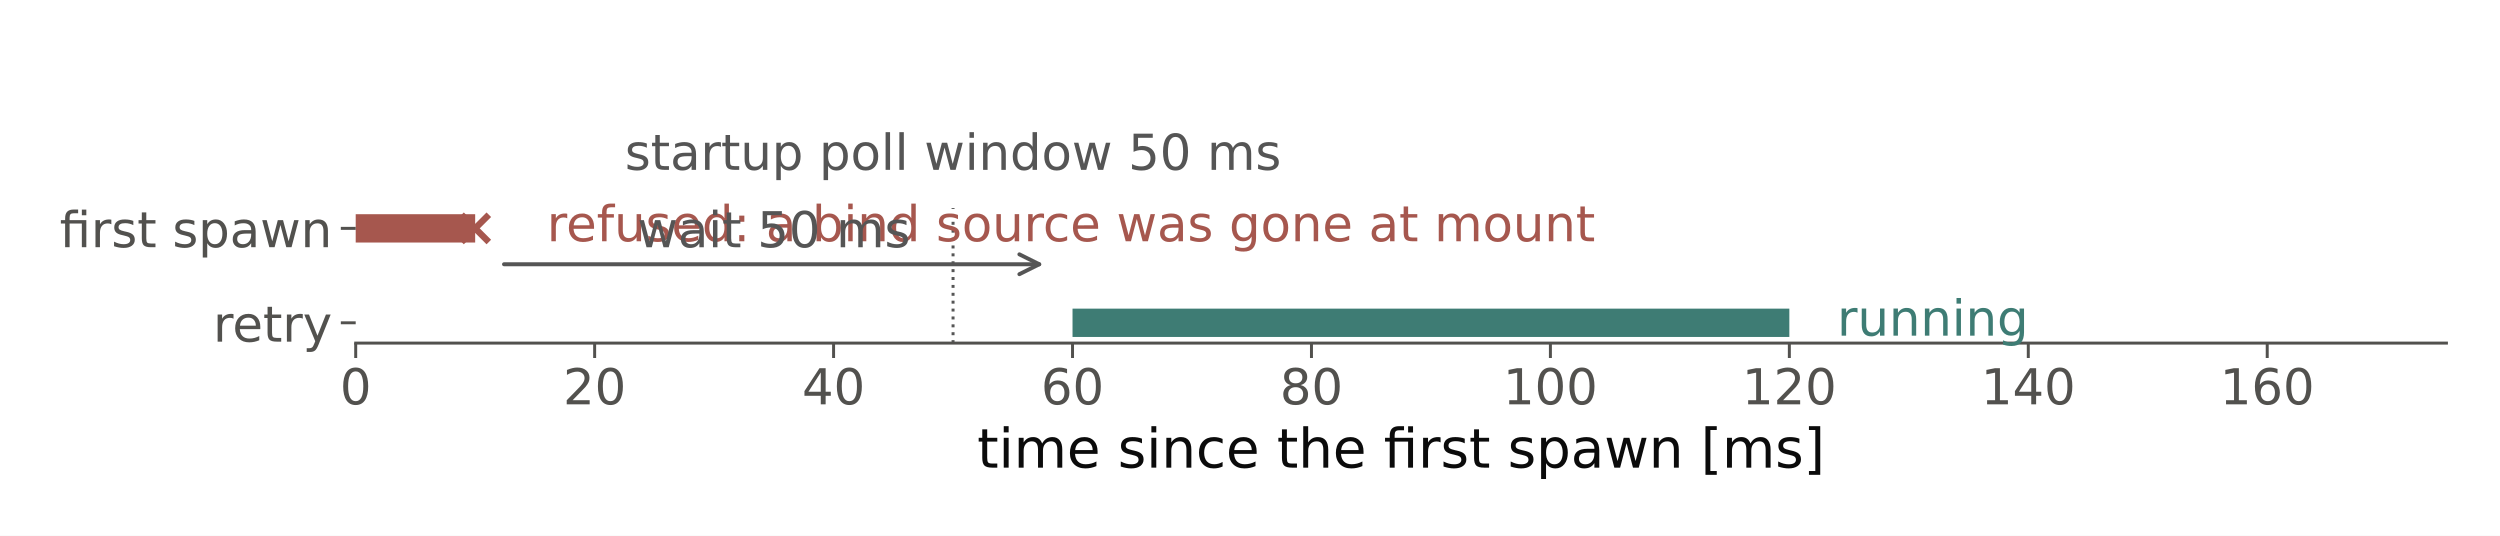
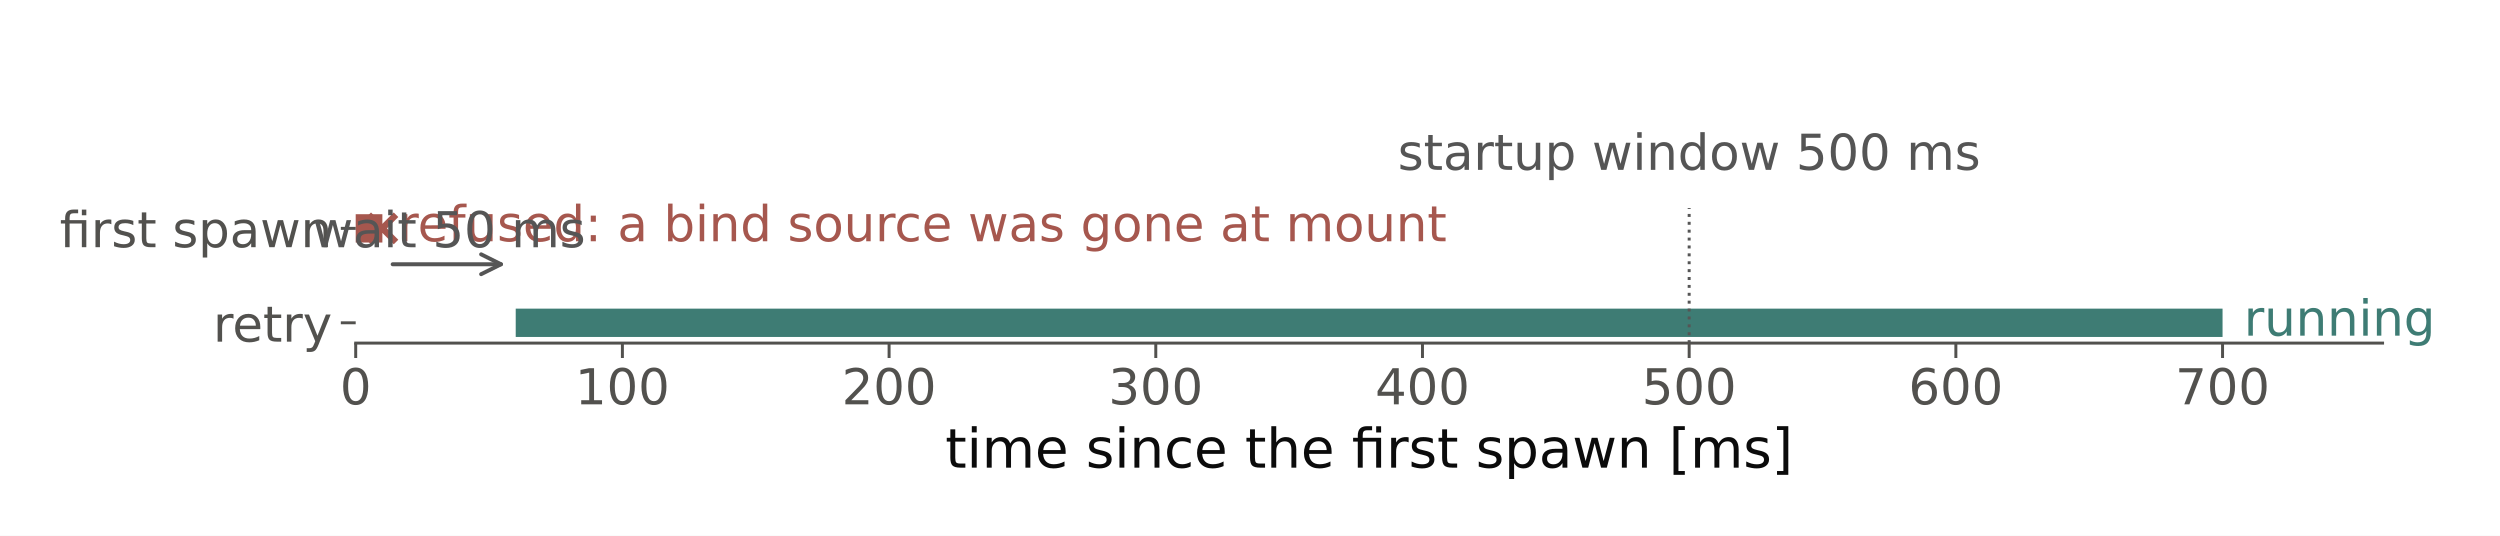
<svg xmlns="http://www.w3.org/2000/svg" xmlns:xlink="http://www.w3.org/1999/xlink" width="1008pt" height="216pt" viewBox="0 0 1008 216" version="1.1">
  <defs>
    <style type="text/css">*{stroke-linejoin: round; stroke-linecap: butt}</style>
  </defs>
  <g id="figure_1">
    <g id="patch_1">
      <path d="M 0 216  L 1008 216  L 1008 0  L 0 0  z " style="fill: #ffffff" />
    </g>
    <g id="axes_1">
      <g id="patch_2">
-         <path d="M 143.42 138.335  L 986.4 138.335  L 986.4 83.9  L 143.42 83.9  z " style="fill: #ffffff" />
+         <path d="M 143.42 138.335  L 960.651 138.335  L 960.651 83.9  L 143.42 83.9  z " style="fill: #ffffff" />
      </g>
      <g id="patch_3">
-         <path d="M 143.42 97.794  L 191.59 97.794  L 191.59 86.374  L 143.42 86.374  z " clip-path="url(#p06e14b0fe9)" style="fill: #a6574e" />
+         <path d="M 143.42 97.794  L 154.173 97.794  L 154.173 86.374  L 143.42 86.374  z " clip-path="url(#pcae1a4a498)" style="fill: #a6574e" />
      </g>
      <g id="patch_4">
-         <path d="M 432.442 135.861  L 721.463 135.861  L 721.463 124.441  L 432.442 124.441  z " clip-path="url(#p06e14b0fe9)" style="fill: #3e7c74" />
+         <path d="M 207.938 135.861  L 896.132 135.861  L 896.132 124.441  L 207.938 124.441  z " clip-path="url(#pcae1a4a498)" style="fill: #3e7c74" />
      </g>
      <g id="matplotlib.axis_1">
        <g id="xtick_1">
          <g id="line2d_1">
            <defs>
-               <path id="m04dd07c51a" d="M 0 0  L 0 6  " style="stroke: #52514e; stroke-width: 1.2" />
+               <path id="m62cf139fe2" d="M 0 0  L 0 6  " style="stroke: #52514e; stroke-width: 1.2" />
            </defs>
            <g>
-               <use xlink:href="#m04dd07c51a" x="143.42" y="138.335" style="fill: #52514e; stroke: #52514e; stroke-width: 1.2" />
+               <use xlink:href="#m62cf139fe2" x="143.42" y="138.335" style="fill: #52514e; stroke: #52514e; stroke-width: 1.2" />
            </g>
          </g>
          <g id="text_1">
            <g style="fill: #52514e" transform="translate(137.0575 163.0302) scale(0.2 -0.2)">
              <defs>
                <path id="DejaVuSans-13" d="M 2034 4250  Q 1547 4250 1301 3770  Q 1056 3291 1056 2328  Q 1056 1369 1301 889  Q 1547 409 2034 409  Q 2525 409 2770 889  Q 3016 1369 3016 2328  Q 3016 3291 2770 3770  Q 2525 4250 2034 4250  z M 2034 4750  Q 2819 4750 3233 4129  Q 3647 3509 3647 2328  Q 3647 1150 3233 529  Q 2819 -91 2034 -91  Q 1250 -91 836 529  Q 422 1150 422 2328  Q 422 3509 836 4129  Q 1250 4750 2034 4750  z " transform="scale(0.015625)" />
              </defs>
              <use xlink:href="#DejaVuSans-13" />
            </g>
          </g>
        </g>
        <g id="xtick_2">
          <g id="line2d_2">
            <g>
-               <use xlink:href="#m04dd07c51a" x="239.761" y="138.335" style="fill: #52514e; stroke: #52514e; stroke-width: 1.2" />
+               <use xlink:href="#m62cf139fe2" x="250.95" y="138.335" style="fill: #52514e; stroke: #52514e; stroke-width: 1.2" />
            </g>
          </g>
          <g id="text_2">
-             <g style="fill: #52514e" transform="translate(227.0356 163.0302) scale(0.2 -0.2)">
-               <defs>
-                 <path id="DejaVuSans-15" d="M 1228 531  L 3431 531  L 3431 0  L 469 0  L 469 531  Q 828 903 1448 1529  Q 2069 2156 2228 2338  Q 2531 2678 2651 2914  Q 2772 3150 2772 3378  Q 2772 3750 2511 3984  Q 2250 4219 1831 4219  Q 1534 4219 1204 4116  Q 875 4013 500 3803  L 500 4441  Q 881 4594 1212 4672  Q 1544 4750 1819 4750  Q 2544 4750 2975 4387  Q 3406 4025 3406 3419  Q 3406 3131 3298 2873  Q 3191 2616 2906 2266  Q 2828 2175 2409 1742  Q 1991 1309 1228 531  z " transform="scale(0.015625)" />
-               </defs>
-               <use xlink:href="#DejaVuSans-15" />
-               <use xlink:href="#DejaVuSans-13" transform="translate(63.625 0)" />
+             <g style="fill: #52514e" transform="translate(231.8628 163.0302) scale(0.2 -0.2)">
+               <defs>
+                 <path id="DejaVuSans-14" d="M 794 531  L 1825 531  L 1825 4091  L 703 3866  L 703 4441  L 1819 4666  L 2450 4666  L 2450 531  L 3481 531  L 3481 0  L 794 0  L 794 531  z " transform="scale(0.015625)" />
+               </defs>
+               <use xlink:href="#DejaVuSans-14" />
+               <use xlink:href="#DejaVuSans-13" transform="translate(63.625 0)" />
+               <use xlink:href="#DejaVuSans-13" transform="translate(127.25 0)" />
            </g>
          </g>
        </g>
        <g id="xtick_3">
          <g id="line2d_3">
            <g>
-               <use xlink:href="#m04dd07c51a" x="336.101" y="138.335" style="fill: #52514e; stroke: #52514e; stroke-width: 1.2" />
+               <use xlink:href="#m62cf139fe2" x="358.481" y="138.335" style="fill: #52514e; stroke: #52514e; stroke-width: 1.2" />
            </g>
          </g>
          <g id="text_3">
-             <g style="fill: #52514e" transform="translate(323.3761 163.0302) scale(0.2 -0.2)">
-               <defs>
-                 <path id="DejaVuSans-17" d="M 2419 4116  L 825 1625  L 2419 1625  L 2419 4116  z M 2253 4666  L 3047 4666  L 3047 1625  L 3713 1625  L 3713 1100  L 3047 1100  L 3047 0  L 2419 0  L 2419 1100  L 313 1100  L 313 1709  L 2253 4666  z " transform="scale(0.015625)" />
-               </defs>
-               <use xlink:href="#DejaVuSans-17" />
-               <use xlink:href="#DejaVuSans-13" transform="translate(63.625 0)" />
+             <g style="fill: #52514e" transform="translate(339.3932 163.0302) scale(0.2 -0.2)">
+               <defs>
+                 <path id="DejaVuSans-15" d="M 1228 531  L 3431 531  L 3431 0  L 469 0  L 469 531  Q 828 903 1448 1529  Q 2069 2156 2228 2338  Q 2531 2678 2651 2914  Q 2772 3150 2772 3378  Q 2772 3750 2511 3984  Q 2250 4219 1831 4219  Q 1534 4219 1204 4116  Q 875 4013 500 3803  L 500 4441  Q 881 4594 1212 4672  Q 1544 4750 1819 4750  Q 2544 4750 2975 4387  Q 3406 4025 3406 3419  Q 3406 3131 3298 2873  Q 3191 2616 2906 2266  Q 2828 2175 2409 1742  Q 1991 1309 1228 531  z " transform="scale(0.015625)" />
+               </defs>
+               <use xlink:href="#DejaVuSans-15" />
+               <use xlink:href="#DejaVuSans-13" transform="translate(63.625 0)" />
+               <use xlink:href="#DejaVuSans-13" transform="translate(127.25 0)" />
            </g>
          </g>
        </g>
        <g id="xtick_4">
          <g id="line2d_4">
            <g>
-               <use xlink:href="#m04dd07c51a" x="432.442" y="138.335" style="fill: #52514e; stroke: #52514e; stroke-width: 1.2" />
+               <use xlink:href="#m62cf139fe2" x="466.011" y="138.335" style="fill: #52514e; stroke: #52514e; stroke-width: 1.2" />
            </g>
          </g>
          <g id="text_4">
-             <g style="fill: #52514e" transform="translate(419.7167 163.0302) scale(0.2 -0.2)">
-               <defs>
-                 <path id="DejaVuSans-19" d="M 2113 2584  Q 1688 2584 1439 2293  Q 1191 2003 1191 1497  Q 1191 994 1439 701  Q 1688 409 2113 409  Q 2538 409 2786 701  Q 3034 994 3034 1497  Q 3034 2003 2786 2293  Q 2538 2584 2113 2584  z M 3366 4563  L 3366 3988  Q 3128 4100 2886 4159  Q 2644 4219 2406 4219  Q 1781 4219 1451 3797  Q 1122 3375 1075 2522  Q 1259 2794 1537 2939  Q 1816 3084 2150 3084  Q 2853 3084 3261 2657  Q 3669 2231 3669 1497  Q 3669 778 3244 343  Q 2819 -91 2113 -91  Q 1303 -91 875 529  Q 447 1150 447 2328  Q 447 3434 972 4092  Q 1497 4750 2381 4750  Q 2619 4750 2861 4703  Q 3103 4656 3366 4563  z " transform="scale(0.015625)" />
-               </defs>
-               <use xlink:href="#DejaVuSans-19" />
-               <use xlink:href="#DejaVuSans-13" transform="translate(63.625 0)" />
+             <g style="fill: #52514e" transform="translate(446.9235 163.0302) scale(0.2 -0.2)">
+               <defs>
+                 <path id="DejaVuSans-16" d="M 2597 2516  Q 3050 2419 3304 2112  Q 3559 1806 3559 1356  Q 3559 666 3084 287  Q 2609 -91 1734 -91  Q 1441 -91 1130 -33  Q 819 25 488 141  L 488 750  Q 750 597 1062 519  Q 1375 441 1716 441  Q 2309 441 2620 675  Q 2931 909 2931 1356  Q 2931 1769 2642 2001  Q 2353 2234 1838 2234  L 1294 2234  L 1294 2753  L 1863 2753  Q 2328 2753 2575 2939  Q 2822 3125 2822 3475  Q 2822 3834 2567 4026  Q 2313 4219 1838 4219  Q 1578 4219 1281 4162  Q 984 4106 628 3988  L 628 4550  Q 988 4650 1302 4700  Q 1616 4750 1894 4750  Q 2613 4750 3031 4423  Q 3450 4097 3450 3541  Q 3450 3153 3228 2886  Q 3006 2619 2597 2516  z " transform="scale(0.015625)" />
+               </defs>
+               <use xlink:href="#DejaVuSans-16" />
+               <use xlink:href="#DejaVuSans-13" transform="translate(63.625 0)" />
+               <use xlink:href="#DejaVuSans-13" transform="translate(127.25 0)" />
            </g>
          </g>
        </g>
        <g id="xtick_5">
          <g id="line2d_5">
            <g>
-               <use xlink:href="#m04dd07c51a" x="528.782" y="138.335" style="fill: #52514e; stroke: #52514e; stroke-width: 1.2" />
+               <use xlink:href="#m62cf139fe2" x="573.541" y="138.335" style="fill: #52514e; stroke: #52514e; stroke-width: 1.2" />
            </g>
          </g>
          <g id="text_5">
-             <g style="fill: #52514e" transform="translate(516.0573 163.0302) scale(0.2 -0.2)">
-               <defs>
-                 <path id="DejaVuSans-1b" d="M 2034 2216  Q 1584 2216 1326 1975  Q 1069 1734 1069 1313  Q 1069 891 1326 650  Q 1584 409 2034 409  Q 2484 409 2743 651  Q 3003 894 3003 1313  Q 3003 1734 2745 1975  Q 2488 2216 2034 2216  z M 1403 2484  Q 997 2584 770 2862  Q 544 3141 544 3541  Q 544 4100 942 4425  Q 1341 4750 2034 4750  Q 2731 4750 3128 4425  Q 3525 4100 3525 3541  Q 3525 3141 3298 2862  Q 3072 2584 2669 2484  Q 3125 2378 3379 2068  Q 3634 1759 3634 1313  Q 3634 634 3220 271  Q 2806 -91 2034 -91  Q 1263 -91 848 271  Q 434 634 434 1313  Q 434 1759 690 2068  Q 947 2378 1403 2484  z M 1172 3481  Q 1172 3119 1398 2916  Q 1625 2713 2034 2713  Q 2441 2713 2670 2916  Q 2900 3119 2900 3481  Q 2900 3844 2670 4047  Q 2441 4250 2034 4250  Q 1625 4250 1398 4047  Q 1172 3844 1172 3481  z " transform="scale(0.015625)" />
-               </defs>
-               <use xlink:href="#DejaVuSans-1b" />
-               <use xlink:href="#DejaVuSans-13" transform="translate(63.625 0)" />
+             <g style="fill: #52514e" transform="translate(554.4538 163.0302) scale(0.2 -0.2)">
+               <defs>
+                 <path id="DejaVuSans-17" d="M 2419 4116  L 825 1625  L 2419 1625  L 2419 4116  z M 2253 4666  L 3047 4666  L 3047 1625  L 3713 1625  L 3713 1100  L 3047 1100  L 3047 0  L 2419 0  L 2419 1100  L 313 1100  L 313 1709  L 2253 4666  z " transform="scale(0.015625)" />
+               </defs>
+               <use xlink:href="#DejaVuSans-17" />
+               <use xlink:href="#DejaVuSans-13" transform="translate(63.625 0)" />
+               <use xlink:href="#DejaVuSans-13" transform="translate(127.25 0)" />
            </g>
          </g>
        </g>
        <g id="xtick_6">
          <g id="line2d_6">
            <g>
-               <use xlink:href="#m04dd07c51a" x="625.123" y="138.335" style="fill: #52514e; stroke: #52514e; stroke-width: 1.2" />
+               <use xlink:href="#m62cf139fe2" x="681.072" y="138.335" style="fill: #52514e; stroke: #52514e; stroke-width: 1.2" />
            </g>
          </g>
          <g id="text_6">
-             <g style="fill: #52514e" transform="translate(606.0354 163.0302) scale(0.2 -0.2)">
-               <defs>
-                 <path id="DejaVuSans-14" d="M 794 531  L 1825 531  L 1825 4091  L 703 3866  L 703 4441  L 1819 4666  L 2450 4666  L 2450 531  L 3481 531  L 3481 0  L 794 0  L 794 531  z " transform="scale(0.015625)" />
-               </defs>
-               <use xlink:href="#DejaVuSans-14" />
+             <g style="fill: #52514e" transform="translate(661.9842 163.0302) scale(0.2 -0.2)">
+               <defs>
+                 <path id="DejaVuSans-18" d="M 691 4666  L 3169 4666  L 3169 4134  L 1269 4134  L 1269 2991  Q 1406 3038 1543 3061  Q 1681 3084 1819 3084  Q 2600 3084 3056 2656  Q 3513 2228 3513 1497  Q 3513 744 3044 326  Q 2575 -91 1722 -91  Q 1428 -91 1123 -41  Q 819 9 494 109  L 494 744  Q 775 591 1075 516  Q 1375 441 1709 441  Q 2250 441 2565 725  Q 2881 1009 2881 1497  Q 2881 1984 2565 2268  Q 2250 2553 1709 2553  Q 1456 2553 1204 2497  Q 953 2441 691 2322  L 691 4666  z " transform="scale(0.015625)" />
+               </defs>
+               <use xlink:href="#DejaVuSans-18" />
              <use xlink:href="#DejaVuSans-13" transform="translate(63.625 0)" />
              <use xlink:href="#DejaVuSans-13" transform="translate(127.25 0)" />
            </g>
          </g>
        </g>
        <g id="xtick_7">
          <g id="line2d_7">
            <g>
-               <use xlink:href="#m04dd07c51a" x="721.463" y="138.335" style="fill: #52514e; stroke: #52514e; stroke-width: 1.2" />
+               <use xlink:href="#m62cf139fe2" x="788.602" y="138.335" style="fill: #52514e; stroke: #52514e; stroke-width: 1.2" />
            </g>
          </g>
          <g id="text_7">
-             <g style="fill: #52514e" transform="translate(702.3759 163.0302) scale(0.2 -0.2)">
-               <use xlink:href="#DejaVuSans-14" />
-               <use xlink:href="#DejaVuSans-15" transform="translate(63.625 0)" />
+             <g style="fill: #52514e" transform="translate(769.5145 163.0302) scale(0.2 -0.2)">
+               <defs>
+                 <path id="DejaVuSans-19" d="M 2113 2584  Q 1688 2584 1439 2293  Q 1191 2003 1191 1497  Q 1191 994 1439 701  Q 1688 409 2113 409  Q 2538 409 2786 701  Q 3034 994 3034 1497  Q 3034 2003 2786 2293  Q 2538 2584 2113 2584  z M 3366 4563  L 3366 3988  Q 3128 4100 2886 4159  Q 2644 4219 2406 4219  Q 1781 4219 1451 3797  Q 1122 3375 1075 2522  Q 1259 2794 1537 2939  Q 1816 3084 2150 3084  Q 2853 3084 3261 2657  Q 3669 2231 3669 1497  Q 3669 778 3244 343  Q 2819 -91 2113 -91  Q 1303 -91 875 529  Q 447 1150 447 2328  Q 447 3434 972 4092  Q 1497 4750 2381 4750  Q 2619 4750 2861 4703  Q 3103 4656 3366 4563  z " transform="scale(0.015625)" />
+               </defs>
+               <use xlink:href="#DejaVuSans-19" />
+               <use xlink:href="#DejaVuSans-13" transform="translate(63.625 0)" />
              <use xlink:href="#DejaVuSans-13" transform="translate(127.25 0)" />
            </g>
          </g>
        </g>
        <g id="xtick_8">
          <g id="line2d_8">
            <g>
-               <use xlink:href="#m04dd07c51a" x="817.804" y="138.335" style="fill: #52514e; stroke: #52514e; stroke-width: 1.2" />
+               <use xlink:href="#m62cf139fe2" x="896.132" y="138.335" style="fill: #52514e; stroke: #52514e; stroke-width: 1.2" />
            </g>
          </g>
          <g id="text_8">
-             <g style="fill: #52514e" transform="translate(798.7165 163.0302) scale(0.2 -0.2)">
-               <use xlink:href="#DejaVuSans-14" />
-               <use xlink:href="#DejaVuSans-17" transform="translate(63.625 0)" />
-               <use xlink:href="#DejaVuSans-13" transform="translate(127.25 0)" />
-             </g>
-           </g>
-         </g>
-         <g id="xtick_9">
-           <g id="line2d_9">
-             <g>
-               <use xlink:href="#m04dd07c51a" x="914.145" y="138.335" style="fill: #52514e; stroke: #52514e; stroke-width: 1.2" />
-             </g>
-           </g>
-           <g id="text_9">
-             <g style="fill: #52514e" transform="translate(895.0571 163.0302) scale(0.2 -0.2)">
-               <use xlink:href="#DejaVuSans-14" />
-               <use xlink:href="#DejaVuSans-19" transform="translate(63.625 0)" />
-               <use xlink:href="#DejaVuSans-13" transform="translate(127.25 0)" />
-             </g>
-           </g>
-         </g>
-         <g id="text_10">
-           <g style="fill: #0b0b0b" transform="translate(394.0095 188.5514) scale(0.22 -0.22)">
+             <g style="fill: #52514e" transform="translate(877.0448 163.0302) scale(0.2 -0.2)">
+               <defs>
+                 <path id="DejaVuSans-1a" d="M 525 4666  L 3525 4666  L 3525 4397  L 1831 0  L 1172 0  L 2766 4134  L 525 4134  L 525 4666  z " transform="scale(0.015625)" />
+               </defs>
+               <use xlink:href="#DejaVuSans-1a" />
+               <use xlink:href="#DejaVuSans-13" transform="translate(63.625 0)" />
+               <use xlink:href="#DejaVuSans-13" transform="translate(127.25 0)" />
+             </g>
+           </g>
+         </g>
+         <g id="text_9">
+           <g style="fill: #0b0b0b" transform="translate(381.1348 188.5514) scale(0.22 -0.22)">
            <defs>
              <path id="DejaVuSans-57" d="M 1172 4494  L 1172 3500  L 2356 3500  L 2356 3053  L 1172 3053  L 1172 1153  Q 1172 725 1289 603  Q 1406 481 1766 481  L 2356 481  L 2356 0  L 1766 0  Q 1100 0 847 248  Q 594 497 594 1153  L 594 3053  L 172 3053  L 172 3500  L 594 3500  L 594 4494  L 1172 4494  z " transform="scale(0.015625)" />
              <path id="DejaVuSans-4c" d="M 603 3500  L 1178 3500  L 1178 0  L 603 0  L 603 3500  z M 603 4863  L 1178 4863  L 1178 4134  L 603 4134  L 603 4863  z " transform="scale(0.015625)" />
              <path id="DejaVuSans-50" d="M 3328 2828  Q 3544 3216 3844 3400  Q 4144 3584 4550 3584  Q 5097 3584 5394 3201  Q 5691 2819 5691 2113  L 5691 0  L 5113 0  L 5113 2094  Q 5113 2597 4934 2840  Q 4756 3084 4391 3084  Q 3944 3084 3684 2787  Q 3425 2491 3425 1978  L 3425 0  L 2847 0  L 2847 2094  Q 2847 2600 2669 2842  Q 2491 3084 2119 3084  Q 1678 3084 1418 2786  Q 1159 2488 1159 1978  L 1159 0  L 581 0  L 581 3500  L 1159 3500  L 1159 2956  Q 1356 3278 1631 3431  Q 1906 3584 2284 3584  Q 2666 3584 2933 3390  Q 3200 3197 3328 2828  z " transform="scale(0.015625)" />
              <path id="DejaVuSans-48" d="M 3597 1894  L 3597 1613  L 953 1613  Q 991 1019 1311 708  Q 1631 397 2203 397  Q 2534 397 2845 478  Q 3156 559 3463 722  L 3463 178  Q 3153 47 2828 -22  Q 2503 -91 2169 -91  Q 1331 -91 842 396  Q 353 884 353 1716  Q 353 2575 817 3079  Q 1281 3584 2069 3584  Q 2775 3584 3186 3129  Q 3597 2675 3597 1894  z M 3022 2063  Q 3016 2534 2758 2815  Q 2500 3097 2075 3097  Q 1594 3097 1305 2825  Q 1016 2553 972 2059  L 3022 2063  z " transform="scale(0.015625)" />
              <path id="DejaVuSans-3" transform="scale(0.015625)" />
              <path id="DejaVuSans-56" d="M 2834 3397  L 2834 2853  Q 2591 2978 2328 3040  Q 2066 3103 1784 3103  Q 1356 3103 1142 2972  Q 928 2841 928 2578  Q 928 2378 1081 2264  Q 1234 2150 1697 2047  L 1894 2003  Q 2506 1872 2764 1633  Q 3022 1394 3022 966  Q 3022 478 2636 193  Q 2250 -91 1575 -91  Q 1294 -91 989 -36  Q 684 19 347 128  L 347 722  Q 666 556 975 473  Q 1284 391 1588 391  Q 1994 391 2212 530  Q 2431 669 2431 922  Q 2431 1156 2273 1281  Q 2116 1406 1581 1522  L 1381 1569  Q 847 1681 609 1914  Q 372 2147 372 2553  Q 372 3047 722 3315  Q 1072 3584 1716 3584  Q 2034 3584 2315 3537  Q 2597 3491 2834 3397  z " transform="scale(0.015625)" />
              <path id="DejaVuSans-51" d="M 3513 2113  L 3513 0  L 2938 0  L 2938 2094  Q 2938 2591 2744 2837  Q 2550 3084 2163 3084  Q 1697 3084 1428 2787  Q 1159 2491 1159 1978  L 1159 0  L 581 0  L 581 3500  L 1159 3500  L 1159 2956  Q 1366 3272 1645 3428  Q 1925 3584 2291 3584  Q 2894 3584 3203 3211  Q 3513 2838 3513 2113  z " transform="scale(0.015625)" />
              <path id="DejaVuSans-46" d="M 3122 3366  L 3122 2828  Q 2878 2963 2633 3030  Q 2388 3097 2138 3097  Q 1578 3097 1268 2742  Q 959 2388 959 1747  Q 959 1106 1268 751  Q 1578 397 2138 397  Q 2388 397 2633 464  Q 2878 531 3122 666  L 3122 134  Q 2881 22 2623 -34  Q 2366 -91 2075 -91  Q 1284 -91 818 406  Q 353 903 353 1747  Q 353 2603 823 3093  Q 1294 3584 2113 3584  Q 2378 3584 2631 3529  Q 2884 3475 3122 3366  z " transform="scale(0.015625)" />
              <path id="DejaVuSans-4b" d="M 3513 2113  L 3513 0  L 2938 0  L 2938 2094  Q 2938 2591 2744 2837  Q 2550 3084 2163 3084  Q 1697 3084 1428 2787  Q 1159 2491 1159 1978  L 1159 0  L 581 0  L 581 4863  L 1159 4863  L 1159 2956  Q 1366 3272 1645 3428  Q 1925 3584 2291 3584  Q 2894 3584 3203 3211  Q 3513 2838 3513 2113  z " transform="scale(0.015625)" />
              <path id="DejaVuSans-13af" d="M 3431 3500  L 3431 0  L 2853 0  L 2853 3053  L 1275 3053  L 1275 0  L 697 0  L 697 3053  L 147 3053  L 147 3500  L 697 3500  L 697 3744  Q 697 4316 967 4589  Q 1238 4863 1797 4863  L 2375 4863  L 2375 4384  L 1825 4384  Q 1516 4384 1395 4259  Q 1275 4134 1275 3809  L 1275 3500  L 3431 3500  z M 2853 4856  L 3431 4856  L 3431 4128  L 2853 4128  L 2853 4856  z " transform="scale(0.015625)" />
              <path id="DejaVuSans-55" d="M 2631 2963  Q 2534 3019 2420 3045  Q 2306 3072 2169 3072  Q 1681 3072 1420 2755  Q 1159 2438 1159 1844  L 1159 0  L 581 0  L 581 3500  L 1159 3500  L 1159 2956  Q 1341 3275 1631 3429  Q 1922 3584 2338 3584  Q 2397 3584 2469 3576  Q 2541 3569 2628 3553  L 2631 2963  z " transform="scale(0.015625)" />
              <path id="DejaVuSans-53" d="M 1159 525  L 1159 -1331  L 581 -1331  L 581 3500  L 1159 3500  L 1159 2969  Q 1341 3281 1617 3432  Q 1894 3584 2278 3584  Q 2916 3584 3314 3078  Q 3713 2572 3713 1747  Q 3713 922 3314 415  Q 2916 -91 2278 -91  Q 1894 -91 1617 61  Q 1341 213 1159 525  z M 3116 1747  Q 3116 2381 2855 2742  Q 2594 3103 2138 3103  Q 1681 3103 1420 2742  Q 1159 2381 1159 1747  Q 1159 1113 1420 752  Q 1681 391 2138 391  Q 2594 391 2855 752  Q 3116 1113 3116 1747  z " transform="scale(0.015625)" />
              <path id="DejaVuSans-44" d="M 2194 1759  Q 1497 1759 1228 1600  Q 959 1441 959 1056  Q 959 750 1161 570  Q 1363 391 1709 391  Q 2188 391 2477 730  Q 2766 1069 2766 1631  L 2766 1759  L 2194 1759  z M 3341 1997  L 3341 0  L 2766 0  L 2766 531  Q 2569 213 2275 61  Q 1981 -91 1556 -91  Q 1019 -91 701 211  Q 384 513 384 1019  Q 384 1609 779 1909  Q 1175 2209 1959 2209  L 2766 2209  L 2766 2266  Q 2766 2663 2505 2880  Q 2244 3097 1772 3097  Q 1472 3097 1187 3025  Q 903 2953 641 2809  L 641 3341  Q 956 3463 1253 3523  Q 1550 3584 1831 3584  Q 2591 3584 2966 3190  Q 3341 2797 3341 1997  z " transform="scale(0.015625)" />
              <path id="DejaVuSans-5a" d="M 269 3500  L 844 3500  L 1563 769  L 2278 3500  L 2956 3500  L 3675 769  L 4391 3500  L 4966 3500  L 4050 0  L 3372 0  L 2619 2869  L 1863 0  L 1184 0  L 269 3500  z " transform="scale(0.015625)" />
              <path id="DejaVuSans-3e" d="M 550 4863  L 1875 4863  L 1875 4416  L 1125 4416  L 1125 -397  L 1875 -397  L 1875 -844  L 550 -844  L 550 4863  z " transform="scale(0.015625)" />
              <path id="DejaVuSans-40" d="M 1947 4863  L 1947 -844  L 622 -844  L 622 -397  L 1369 -397  L 1369 4416  L 622 4416  L 622 4863  L 1947 4863  z " transform="scale(0.015625)" />
            </defs>
            <use xlink:href="#DejaVuSans-57" />
            <use xlink:href="#DejaVuSans-4c" transform="translate(39.20312 0)" />
            <use xlink:href="#DejaVuSans-50" transform="translate(66.98438 0)" />
            <use xlink:href="#DejaVuSans-48" transform="translate(164.3906 0)" />
            <use xlink:href="#DejaVuSans-3" transform="translate(225.9219 0)" />
            <use xlink:href="#DejaVuSans-56" transform="translate(257.7031 0)" />
            <use xlink:href="#DejaVuSans-4c" transform="translate(309.7969 0)" />
            <use xlink:href="#DejaVuSans-51" transform="translate(337.5781 0)" />
            <use xlink:href="#DejaVuSans-46" transform="translate(400.9531 0)" />
            <use xlink:href="#DejaVuSans-48" transform="translate(455.9375 0)" />
            <use xlink:href="#DejaVuSans-3" transform="translate(517.4688 0)" />
            <use xlink:href="#DejaVuSans-57" transform="translate(549.25 0)" />
            <use xlink:href="#DejaVuSans-4b" transform="translate(588.4531 0)" />
            <use xlink:href="#DejaVuSans-48" transform="translate(651.8281 0)" />
            <use xlink:href="#DejaVuSans-3" transform="translate(713.3594 0)" />
            <use xlink:href="#DejaVuSans-13af" transform="translate(745.1406 0)" />
            <use xlink:href="#DejaVuSans-55" transform="translate(808.125 0)" />
            <use xlink:href="#DejaVuSans-56" transform="translate(849.2344 0)" />
            <use xlink:href="#DejaVuSans-57" transform="translate(901.3281 0)" />
            <use xlink:href="#DejaVuSans-3" transform="translate(940.5312 0)" />
            <use xlink:href="#DejaVuSans-56" transform="translate(972.3125 0)" />
            <use xlink:href="#DejaVuSans-53" transform="translate(1024.406 0)" />
            <use xlink:href="#DejaVuSans-44" transform="translate(1087.891 0)" />
            <use xlink:href="#DejaVuSans-5a" transform="translate(1149.172 0)" />
            <use xlink:href="#DejaVuSans-51" transform="translate(1230.953 0)" />
            <use xlink:href="#DejaVuSans-3" transform="translate(1294.328 0)" />
            <use xlink:href="#DejaVuSans-3e" transform="translate(1326.109 0)" />
            <use xlink:href="#DejaVuSans-50" transform="translate(1365.125 0)" />
            <use xlink:href="#DejaVuSans-56" transform="translate(1462.531 0)" />
            <use xlink:href="#DejaVuSans-40" transform="translate(1514.625 0)" />
          </g>
        </g>
      </g>
      <g id="matplotlib.axis_2">
        <g id="ytick_1">
-           <g id="line2d_10">
+           <g id="line2d_9">
            <defs>
-               <path id="m5988e0e01e" d="M 0 0  L -6 0  " style="stroke: #52514e; stroke-width: 1.2" />
+               <path id="m98c950c9c0" d="M 0 0  L -6 0  " style="stroke: #52514e; stroke-width: 1.2" />
            </defs>
            <g>
-               <use xlink:href="#m5988e0e01e" x="143.42" y="130.151" style="fill: #52514e; stroke: #52514e; stroke-width: 1.2" />
-             </g>
-           </g>
-           <g id="text_11">
+               <use xlink:href="#m98c950c9c0" x="143.42" y="130.151" style="fill: #52514e; stroke: #52514e; stroke-width: 1.2" />
+             </g>
+           </g>
+           <g id="text_10">
            <g style="fill: #52514e" transform="translate(85.9325 137.7482) scale(0.2 -0.2)">
              <defs>
                <path id="DejaVuSans-5c" d="M 2059 -325  Q 1816 -950 1584 -1140  Q 1353 -1331 966 -1331  L 506 -1331  L 506 -850  L 844 -850  Q 1081 -850 1212 -737  Q 1344 -625 1503 -206  L 1606 56  L 191 3500  L 800 3500  L 1894 763  L 2988 3500  L 3597 3500  L 2059 -325  z " transform="scale(0.015625)" />
              </defs>
              <use xlink:href="#DejaVuSans-55" />
              <use xlink:href="#DejaVuSans-48" transform="translate(38.90625 0)" />
              <use xlink:href="#DejaVuSans-57" transform="translate(100.4375 0)" />
              <use xlink:href="#DejaVuSans-55" transform="translate(139.6406 0)" />
              <use xlink:href="#DejaVuSans-5c" transform="translate(180.75 0)" />
            </g>
          </g>
        </g>
        <g id="ytick_2">
-           <g id="line2d_11">
-             <g>
-               <use xlink:href="#m5988e0e01e" x="143.42" y="92.084" style="fill: #52514e; stroke: #52514e; stroke-width: 1.2" />
-             </g>
-           </g>
-           <g id="text_12">
+           <g id="line2d_10">
+             <g>
+               <use xlink:href="#m98c950c9c0" x="143.42" y="92.084" style="fill: #52514e; stroke: #52514e; stroke-width: 1.2" />
+             </g>
+           </g>
+           <g id="text_11">
            <g style="fill: #52514e" transform="translate(24.0825 99.68264) scale(0.2 -0.2)">
              <use xlink:href="#DejaVuSans-13af" />
              <use xlink:href="#DejaVuSans-55" transform="translate(62.98438 0)" />
              <use xlink:href="#DejaVuSans-56" transform="translate(104.0938 0)" />
              <use xlink:href="#DejaVuSans-57" transform="translate(156.1875 0)" />
              <use xlink:href="#DejaVuSans-3" transform="translate(195.3906 0)" />
              <use xlink:href="#DejaVuSans-56" transform="translate(227.1719 0)" />
              <use xlink:href="#DejaVuSans-53" transform="translate(279.2656 0)" />
              <use xlink:href="#DejaVuSans-44" transform="translate(342.75 0)" />
              <use xlink:href="#DejaVuSans-5a" transform="translate(404.0312 0)" />
              <use xlink:href="#DejaVuSans-51" transform="translate(485.8125 0)" />
            </g>
          </g>
        </g>
      </g>
+       <g id="line2d_11">
+         <defs>
+           <path id="m0ead95c203" d="M -5.5 5.5  L 5.5 -5.5  M -5.5 -5.5  L 5.5 5.5  " style="stroke: #a6574e; stroke-width: 2.6" />
+         </defs>
+         <g clip-path="url(#pcae1a4a498)">
+           <use xlink:href="#m0ead95c203" x="154.173" y="92.084" style="fill: #a6574e; stroke: #a6574e; stroke-width: 2.6" />
+         </g>
+       </g>
      <g id="line2d_12">
-         <defs>
-           <path id="m70d3bf3d0a" d="M -5.5 5.5  L 5.5 -5.5  M -5.5 -5.5  L 5.5 5.5  " style="stroke: #a6574e; stroke-width: 2.6" />
-         </defs>
-         <g clip-path="url(#p06e14b0fe9)">
-           <use xlink:href="#m70d3bf3d0a" x="191.59" y="92.084" style="fill: #a6574e; stroke: #a6574e; stroke-width: 2.6" />
-         </g>
-       </g>
-       <g id="line2d_13">
-         <path d="M 384.271 138.335  L 384.271 83.9  " clip-path="url(#p06e14b0fe9)" style="fill: none; stroke-dasharray: 1.2,1.98; stroke-dashoffset: 0; stroke: #555555; stroke-width: 1.2" />
+         <path d="M 681.072 138.335  L 681.072 83.9  " clip-path="url(#pcae1a4a498)" style="fill: none; stroke-dasharray: 1.2,1.98; stroke-dashoffset: 0; stroke: #555555; stroke-width: 1.2" />
      </g>
      <g id="patch_5">
-         <path d="M 143.42 138.335  L 986.4 138.335  " style="fill: none; stroke: #52514e; stroke-width: 1.2; stroke-linejoin: miter; stroke-linecap: square" />
-       </g>
-       <g id="text_13">
-         <g style="fill: #a6574e" transform="translate(220.4925 97.28029) scale(0.2 -0.2)">
+         <path d="M 143.42 138.335  L 960.651 138.335  " style="fill: none; stroke: #52514e; stroke-width: 1.2; stroke-linejoin: miter; stroke-linecap: square" />
+       </g>
+       <g id="text_12">
+         <g style="fill: #a6574e" transform="translate(160.6249 97.28029) scale(0.2 -0.2)">
          <defs>
            <path id="DejaVuSans-49" d="M 2375 4863  L 2375 4384  L 1825 4384  Q 1516 4384 1395 4259  Q 1275 4134 1275 3809  L 1275 3500  L 2222 3500  L 2222 3053  L 1275 3053  L 1275 0  L 697 0  L 697 3053  L 147 3053  L 147 3500  L 697 3500  L 697 3744  Q 697 4328 969 4595  Q 1241 4863 1831 4863  L 2375 4863  z " transform="scale(0.015625)" />
            <path id="DejaVuSans-58" d="M 544 1381  L 544 3500  L 1119 3500  L 1119 1403  Q 1119 906 1312 657  Q 1506 409 1894 409  Q 2359 409 2629 706  Q 2900 1003 2900 1516  L 2900 3500  L 3475 3500  L 3475 0  L 2900 0  L 2900 538  Q 2691 219 2414 64  Q 2138 -91 1772 -91  Q 1169 -91 856 284  Q 544 659 544 1381  z M 1991 3584  L 1991 3584  z " transform="scale(0.015625)" />
            <path id="DejaVuSans-47" d="M 2906 2969  L 2906 4863  L 3481 4863  L 3481 0  L 2906 0  L 2906 525  Q 2725 213 2448 61  Q 2172 -91 1784 -91  Q 1150 -91 751 415  Q 353 922 353 1747  Q 353 2572 751 3078  Q 1150 3584 1784 3584  Q 2172 3584 2448 3432  Q 2725 3281 2906 2969  z M 947 1747  Q 947 1113 1208 752  Q 1469 391 1925 391  Q 2381 391 2643 752  Q 2906 1113 2906 1747  Q 2906 2381 2643 2742  Q 2381 3103 1925 3103  Q 1469 3103 1208 2742  Q 947 2381 947 1747  z " transform="scale(0.015625)" />
            <path id="DejaVuSans-1d" d="M 750 794  L 1409 794  L 1409 0  L 750 0  L 750 794  z M 750 3309  L 1409 3309  L 1409 2516  L 750 2516  L 750 3309  z " transform="scale(0.015625)" />
            <path id="DejaVuSans-45" d="M 3116 1747  Q 3116 2381 2855 2742  Q 2594 3103 2138 3103  Q 1681 3103 1420 2742  Q 1159 2381 1159 1747  Q 1159 1113 1420 752  Q 1681 391 2138 391  Q 2594 391 2855 752  Q 3116 1113 3116 1747  z M 1159 2969  Q 1341 3281 1617 3432  Q 1894 3584 2278 3584  Q 2916 3584 3314 3078  Q 3713 2572 3713 1747  Q 3713 922 3314 415  Q 2916 -91 2278 -91  Q 1894 -91 1617 61  Q 1341 213 1159 525  L 1159 0  L 581 0  L 581 4863  L 1159 4863  L 1159 2969  z " transform="scale(0.015625)" />
            <path id="DejaVuSans-52" d="M 1959 3097  Q 1497 3097 1228 2736  Q 959 2375 959 1747  Q 959 1119 1226 758  Q 1494 397 1959 397  Q 2419 397 2687 759  Q 2956 1122 2956 1747  Q 2956 2369 2687 2733  Q 2419 3097 1959 3097  z M 1959 3584  Q 2709 3584 3137 3096  Q 3566 2609 3566 1747  Q 3566 888 3137 398  Q 2709 -91 1959 -91  Q 1206 -91 779 398  Q 353 888 353 1747  Q 353 2609 779 3096  Q 1206 3584 1959 3584  z " transform="scale(0.015625)" />
            <path id="DejaVuSans-4a" d="M 2906 1791  Q 2906 2416 2648 2759  Q 2391 3103 1925 3103  Q 1463 3103 1205 2759  Q 947 2416 947 1791  Q 947 1169 1205 825  Q 1463 481 1925 481  Q 2391 481 2648 825  Q 2906 1169 2906 1791  z M 3481 434  Q 3481 -459 3084 -895  Q 2688 -1331 1869 -1331  Q 1566 -1331 1297 -1286  Q 1028 -1241 775 -1147  L 775 -588  Q 1028 -725 1275 -790  Q 1522 -856 1778 -856  Q 2344 -856 2625 -561  Q 2906 -266 2906 331  L 2906 616  Q 2728 306 2450 153  Q 2172 0 1784 0  Q 1141 0 747 490  Q 353 981 353 1791  Q 353 2603 747 3093  Q 1141 3584 1784 3584  Q 2172 3584 2450 3431  Q 2728 3278 2906 2969  L 2906 3500  L 3481 3500  L 3481 434  z " transform="scale(0.015625)" />
          </defs>
          <use xlink:href="#DejaVuSans-55" />
          <use xlink:href="#DejaVuSans-48" transform="translate(38.90625 0)" />
          <use xlink:href="#DejaVuSans-49" transform="translate(100.4375 0)" />
          <use xlink:href="#DejaVuSans-58" transform="translate(135.6406 0)" />
          <use xlink:href="#DejaVuSans-56" transform="translate(199.0156 0)" />
          <use xlink:href="#DejaVuSans-48" transform="translate(251.1094 0)" />
          <use xlink:href="#DejaVuSans-47" transform="translate(312.6406 0)" />
          <use xlink:href="#DejaVuSans-1d" transform="translate(376.125 0)" />
          <use xlink:href="#DejaVuSans-3" transform="translate(409.8125 0)" />
          <use xlink:href="#DejaVuSans-44" transform="translate(441.5938 0)" />
          <use xlink:href="#DejaVuSans-3" transform="translate(502.875 0)" />
          <use xlink:href="#DejaVuSans-45" transform="translate(534.6562 0)" />
          <use xlink:href="#DejaVuSans-4c" transform="translate(598.1406 0)" />
          <use xlink:href="#DejaVuSans-51" transform="translate(625.9219 0)" />
          <use xlink:href="#DejaVuSans-47" transform="translate(689.2969 0)" />
          <use xlink:href="#DejaVuSans-3" transform="translate(752.7812 0)" />
          <use xlink:href="#DejaVuSans-56" transform="translate(784.5625 0)" />
          <use xlink:href="#DejaVuSans-52" transform="translate(836.6562 0)" />
          <use xlink:href="#DejaVuSans-58" transform="translate(897.8438 0)" />
          <use xlink:href="#DejaVuSans-55" transform="translate(961.2188 0)" />
          <use xlink:href="#DejaVuSans-46" transform="translate(1000.125 0)" />
          <use xlink:href="#DejaVuSans-48" transform="translate(1055.109 0)" />
          <use xlink:href="#DejaVuSans-3" transform="translate(1116.641 0)" />
          <use xlink:href="#DejaVuSans-5a" transform="translate(1148.422 0)" />
          <use xlink:href="#DejaVuSans-44" transform="translate(1230.203 0)" />
          <use xlink:href="#DejaVuSans-56" transform="translate(1291.484 0)" />
          <use xlink:href="#DejaVuSans-3" transform="translate(1343.578 0)" />
          <use xlink:href="#DejaVuSans-4a" transform="translate(1375.359 0)" />
          <use xlink:href="#DejaVuSans-52" transform="translate(1438.844 0)" />
          <use xlink:href="#DejaVuSans-51" transform="translate(1500.031 0)" />
          <use xlink:href="#DejaVuSans-48" transform="translate(1563.406 0)" />
          <use xlink:href="#DejaVuSans-3" transform="translate(1624.938 0)" />
          <use xlink:href="#DejaVuSans-44" transform="translate(1656.719 0)" />
          <use xlink:href="#DejaVuSans-57" transform="translate(1718 0)" />
          <use xlink:href="#DejaVuSans-3" transform="translate(1757.203 0)" />
          <use xlink:href="#DejaVuSans-50" transform="translate(1788.984 0)" />
          <use xlink:href="#DejaVuSans-52" transform="translate(1886.391 0)" />
          <use xlink:href="#DejaVuSans-58" transform="translate(1947.578 0)" />
          <use xlink:href="#DejaVuSans-51" transform="translate(2010.953 0)" />
          <use xlink:href="#DejaVuSans-57" transform="translate(2074.328 0)" />
        </g>
      </g>
-       <g id="text_14">
-         <g style="fill: #3e7c74" transform="translate(740.7315 135.3467) scale(0.2 -0.2)">
+       <g id="text_13">
+         <g style="fill: #3e7c74" transform="translate(904.7348 135.3467) scale(0.2 -0.2)">
          <use xlink:href="#DejaVuSans-55" />
          <use xlink:href="#DejaVuSans-58" transform="translate(41.10938 0)" />
          <use xlink:href="#DejaVuSans-51" transform="translate(104.4844 0)" />
          <use xlink:href="#DejaVuSans-51" transform="translate(167.8594 0)" />
          <use xlink:href="#DejaVuSans-4c" transform="translate(231.2344 0)" />
          <use xlink:href="#DejaVuSans-51" transform="translate(259.0156 0)" />
          <use xlink:href="#DejaVuSans-4a" transform="translate(322.3906 0)" />
        </g>
      </g>
-       <g id="text_15">
-         <g style="fill: #555555" transform="translate(251.9464 68.48305) scale(0.2 -0.2)">
-           <defs>
-             <path id="DejaVuSans-4f" d="M 603 4863  L 1178 4863  L 1178 0  L 603 0  L 603 4863  z " transform="scale(0.015625)" />
-             <path id="DejaVuSans-18" d="M 691 4666  L 3169 4666  L 3169 4134  L 1269 4134  L 1269 2991  Q 1406 3038 1543 3061  Q 1681 3084 1819 3084  Q 2600 3084 3056 2656  Q 3513 2228 3513 1497  Q 3513 744 3044 326  Q 2575 -91 1722 -91  Q 1428 -91 1123 -41  Q 819 9 494 109  L 494 744  Q 775 591 1075 516  Q 1375 441 1709 441  Q 2250 441 2565 725  Q 2881 1009 2881 1497  Q 2881 1984 2565 2268  Q 2250 2553 1709 2553  Q 1456 2553 1204 2497  Q 953 2441 691 2322  L 691 4666  z " transform="scale(0.015625)" />
-           </defs>
+       <g id="text_14">
+         <g style="fill: #555555" transform="translate(563.5857 68.48305) scale(0.2 -0.2)">
          <use xlink:href="#DejaVuSans-56" />
          <use xlink:href="#DejaVuSans-57" transform="translate(52.09375 0)" />
          <use xlink:href="#DejaVuSans-44" transform="translate(91.29688 0)" />
          <use xlink:href="#DejaVuSans-55" transform="translate(152.5781 0)" />
          <use xlink:href="#DejaVuSans-57" transform="translate(193.6875 0)" />
          <use xlink:href="#DejaVuSans-58" transform="translate(232.8906 0)" />
          <use xlink:href="#DejaVuSans-53" transform="translate(296.2656 0)" />
          <use xlink:href="#DejaVuSans-3" transform="translate(359.75 0)" />
-           <use xlink:href="#DejaVuSans-53" transform="translate(391.5312 0)" />
-           <use xlink:href="#DejaVuSans-52" transform="translate(455.0156 0)" />
-           <use xlink:href="#DejaVuSans-4f" transform="translate(516.2031 0)" />
-           <use xlink:href="#DejaVuSans-4f" transform="translate(543.9844 0)" />
-           <use xlink:href="#DejaVuSans-3" transform="translate(571.7656 0)" />
-           <use xlink:href="#DejaVuSans-5a" transform="translate(603.5469 0)" />
-           <use xlink:href="#DejaVuSans-4c" transform="translate(685.3281 0)" />
-           <use xlink:href="#DejaVuSans-51" transform="translate(713.1094 0)" />
-           <use xlink:href="#DejaVuSans-47" transform="translate(776.4844 0)" />
-           <use xlink:href="#DejaVuSans-52" transform="translate(839.9688 0)" />
-           <use xlink:href="#DejaVuSans-5a" transform="translate(901.1562 0)" />
-           <use xlink:href="#DejaVuSans-3" transform="translate(982.9375 0)" />
-           <use xlink:href="#DejaVuSans-18" transform="translate(1014.719 0)" />
-           <use xlink:href="#DejaVuSans-13" transform="translate(1078.344 0)" />
-           <use xlink:href="#DejaVuSans-3" transform="translate(1141.969 0)" />
-           <use xlink:href="#DejaVuSans-50" transform="translate(1173.75 0)" />
-           <use xlink:href="#DejaVuSans-56" transform="translate(1271.156 0)" />
+           <use xlink:href="#DejaVuSans-5a" transform="translate(391.5312 0)" />
+           <use xlink:href="#DejaVuSans-4c" transform="translate(473.3125 0)" />
+           <use xlink:href="#DejaVuSans-51" transform="translate(501.0938 0)" />
+           <use xlink:href="#DejaVuSans-47" transform="translate(564.4688 0)" />
+           <use xlink:href="#DejaVuSans-52" transform="translate(627.9531 0)" />
+           <use xlink:href="#DejaVuSans-5a" transform="translate(689.1406 0)" />
+           <use xlink:href="#DejaVuSans-3" transform="translate(770.9219 0)" />
+           <use xlink:href="#DejaVuSans-18" transform="translate(802.7031 0)" />
+           <use xlink:href="#DejaVuSans-13" transform="translate(866.3281 0)" />
+           <use xlink:href="#DejaVuSans-13" transform="translate(929.9531 0)" />
+           <use xlink:href="#DejaVuSans-3" transform="translate(993.5781 0)" />
+           <use xlink:href="#DejaVuSans-50" transform="translate(1025.359 0)" />
+           <use xlink:href="#DejaVuSans-56" transform="translate(1122.766 0)" />
        </g>
      </g>
      <g id="patch_6">
-         <path d="M 203.223 106.549  Q 312.015 106.549 419.018 106.549  " style="fill: none; stroke: #555555; stroke-width: 1.6; stroke-linecap: round" />
-         <path d="M 411.018 102.549  L 419.018 106.549  L 411.018 110.549  " style="fill: none; stroke: #555555; stroke-width: 1.6; stroke-linecap: round" />
-       </g>
-       <g id="text_16">
-         <g style="fill: #555555" transform="translate(256.9801 99.69747) scale(0.2 -0.2)">
+         <path d="M 158.325 106.549  Q 181.056 106.549 201.997 106.549  " style="fill: none; stroke: #555555; stroke-width: 1.6; stroke-linecap: round" />
+         <path d="M 193.997 102.549  L 201.997 106.549  L 193.997 110.549  " style="fill: none; stroke: #555555; stroke-width: 1.6; stroke-linecap: round" />
+       </g>
+       <g id="text_15">
+         <g style="fill: #555555" transform="translate(126.0197 99.69747) scale(0.2 -0.2)">
          <use xlink:href="#DejaVuSans-5a" />
          <use xlink:href="#DejaVuSans-44" transform="translate(81.78125 0)" />
          <use xlink:href="#DejaVuSans-4c" transform="translate(143.0625 0)" />
          <use xlink:href="#DejaVuSans-57" transform="translate(170.8438 0)" />
          <use xlink:href="#DejaVuSans-3" transform="translate(210.0469 0)" />
          <use xlink:href="#DejaVuSans-18" transform="translate(241.8281 0)" />
          <use xlink:href="#DejaVuSans-13" transform="translate(305.4531 0)" />
          <use xlink:href="#DejaVuSans-3" transform="translate(369.0781 0)" />
          <use xlink:href="#DejaVuSans-50" transform="translate(400.8594 0)" />
          <use xlink:href="#DejaVuSans-56" transform="translate(498.2656 0)" />
        </g>
      </g>
    </g>
  </g>
  <defs>
-     <clipPath id="p06e14b0fe9">
-       <rect x="143.42" y="83.9" width="842.98" height="54.435" />
+     <clipPath id="pcae1a4a498">
+       <rect x="143.42" y="83.9" width="817.231" height="54.435" />
    </clipPath>
  </defs>
</svg>
